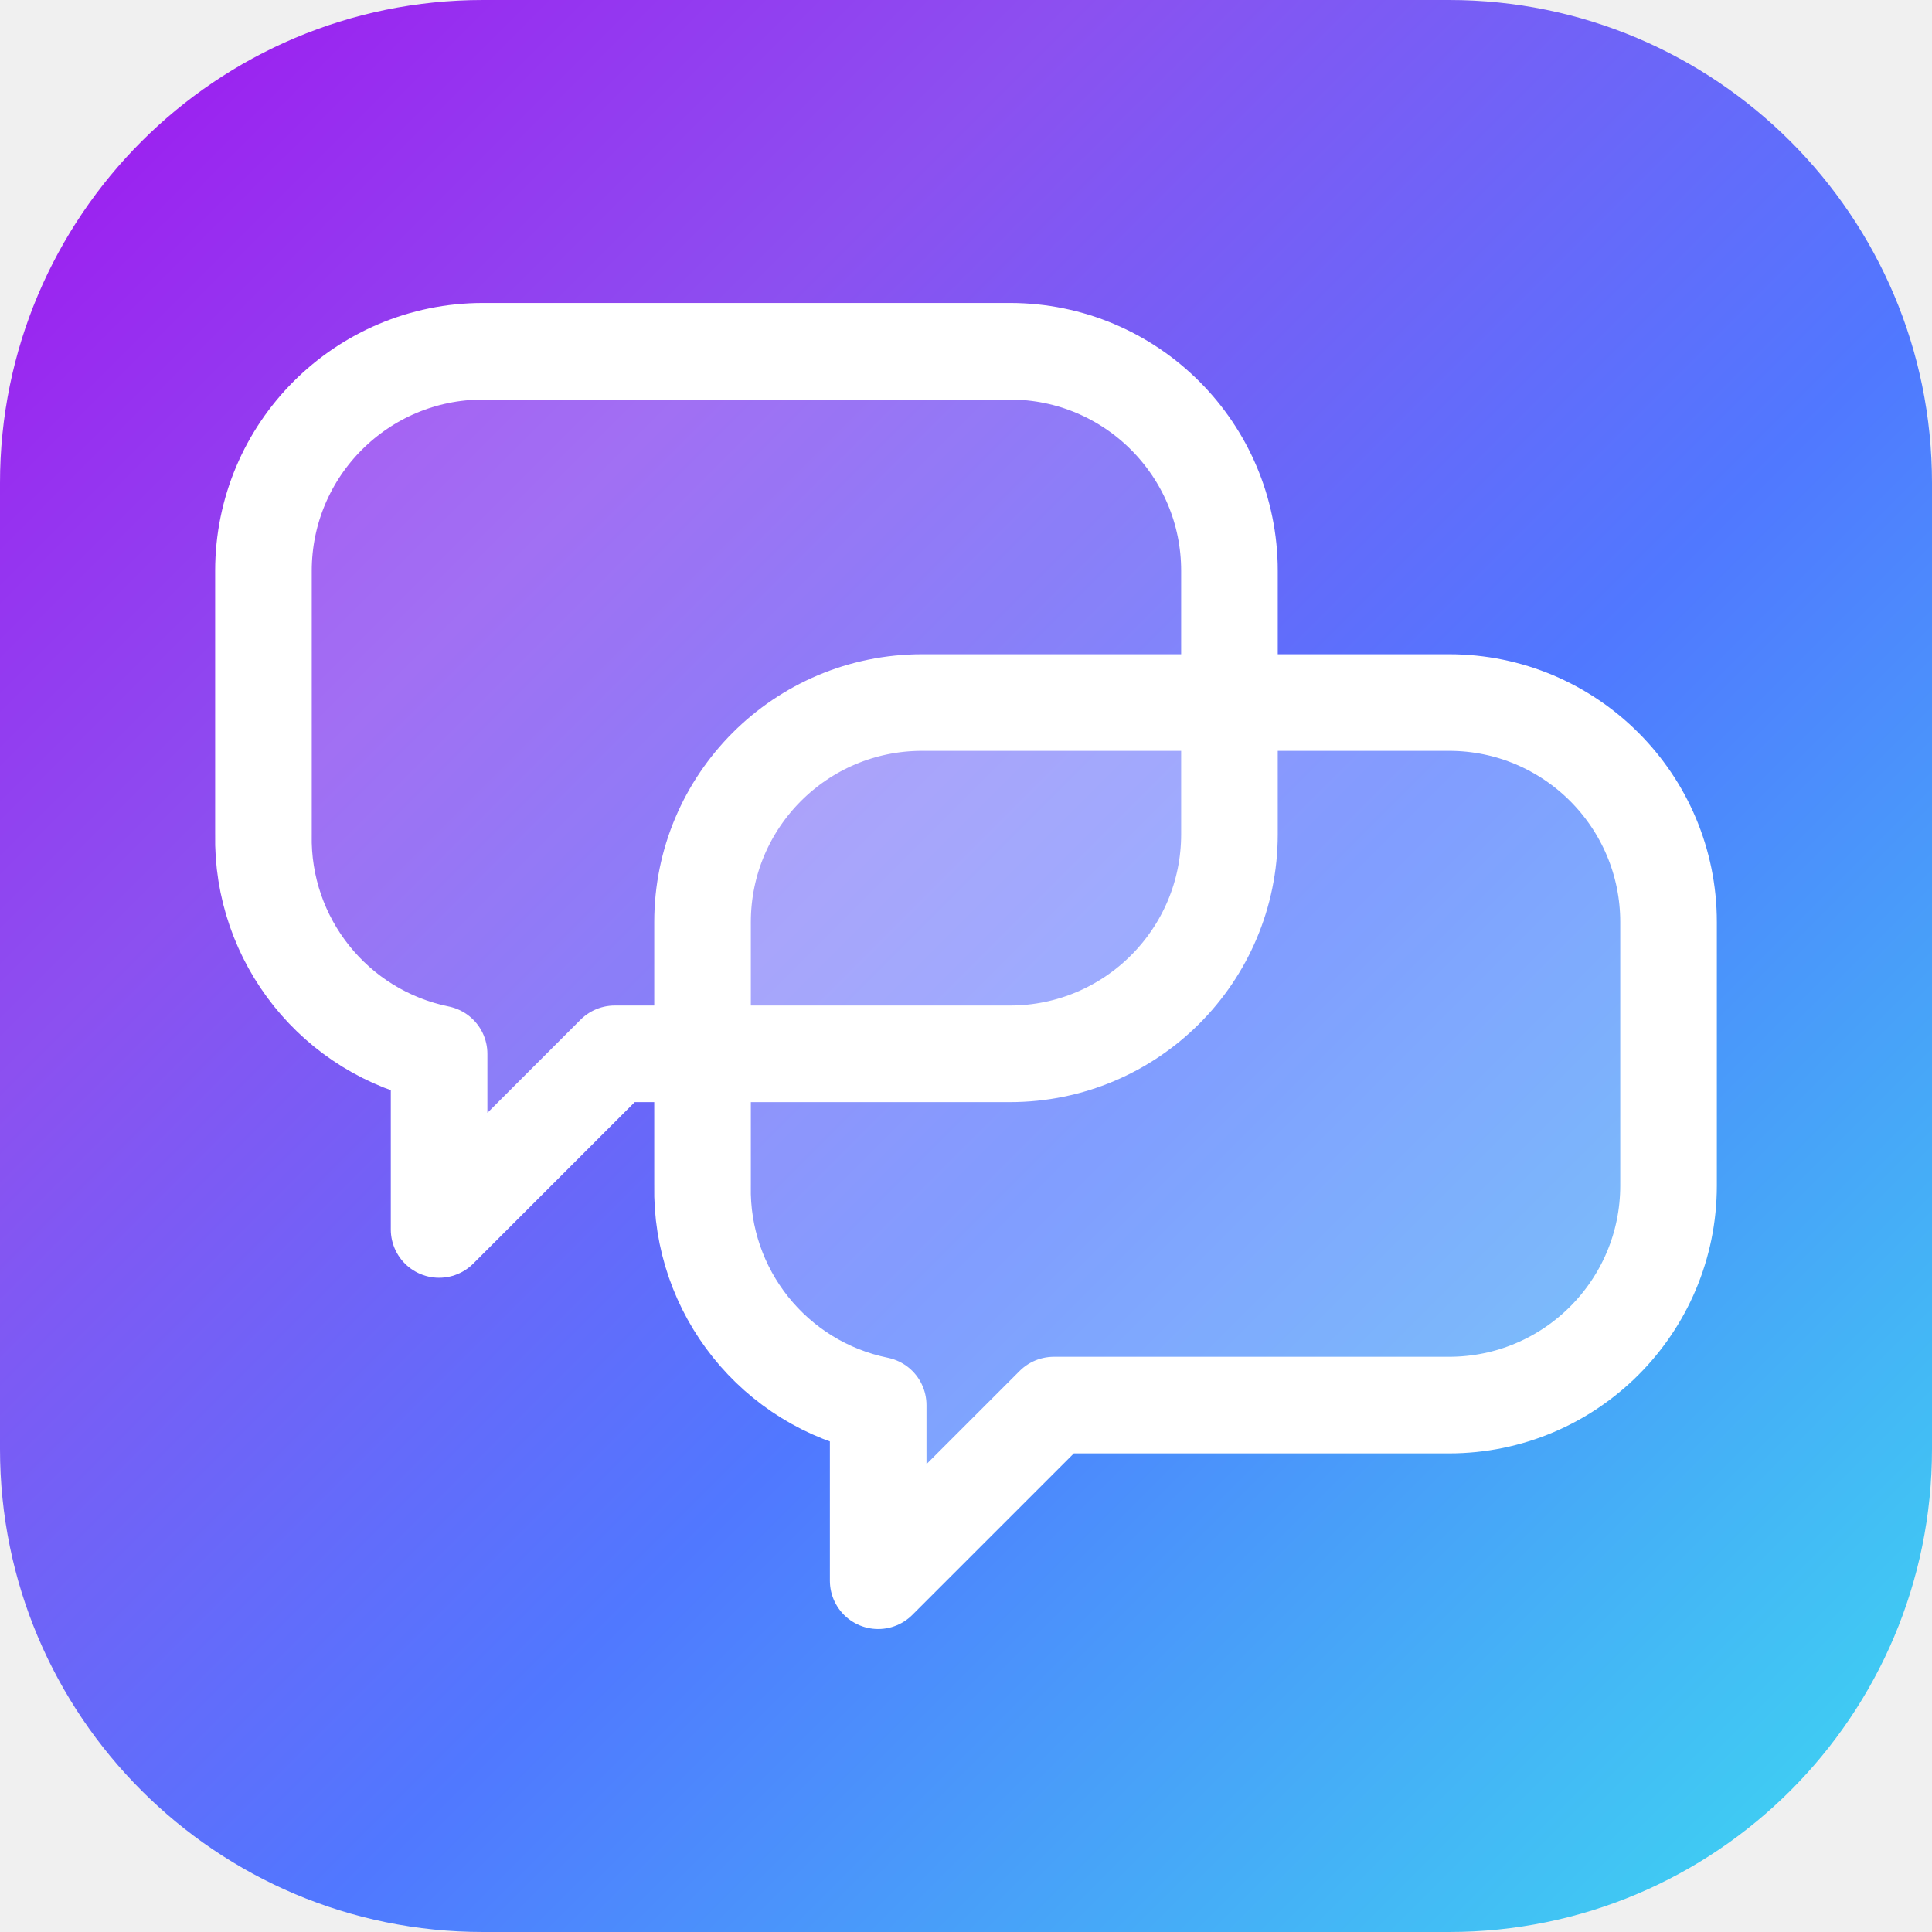
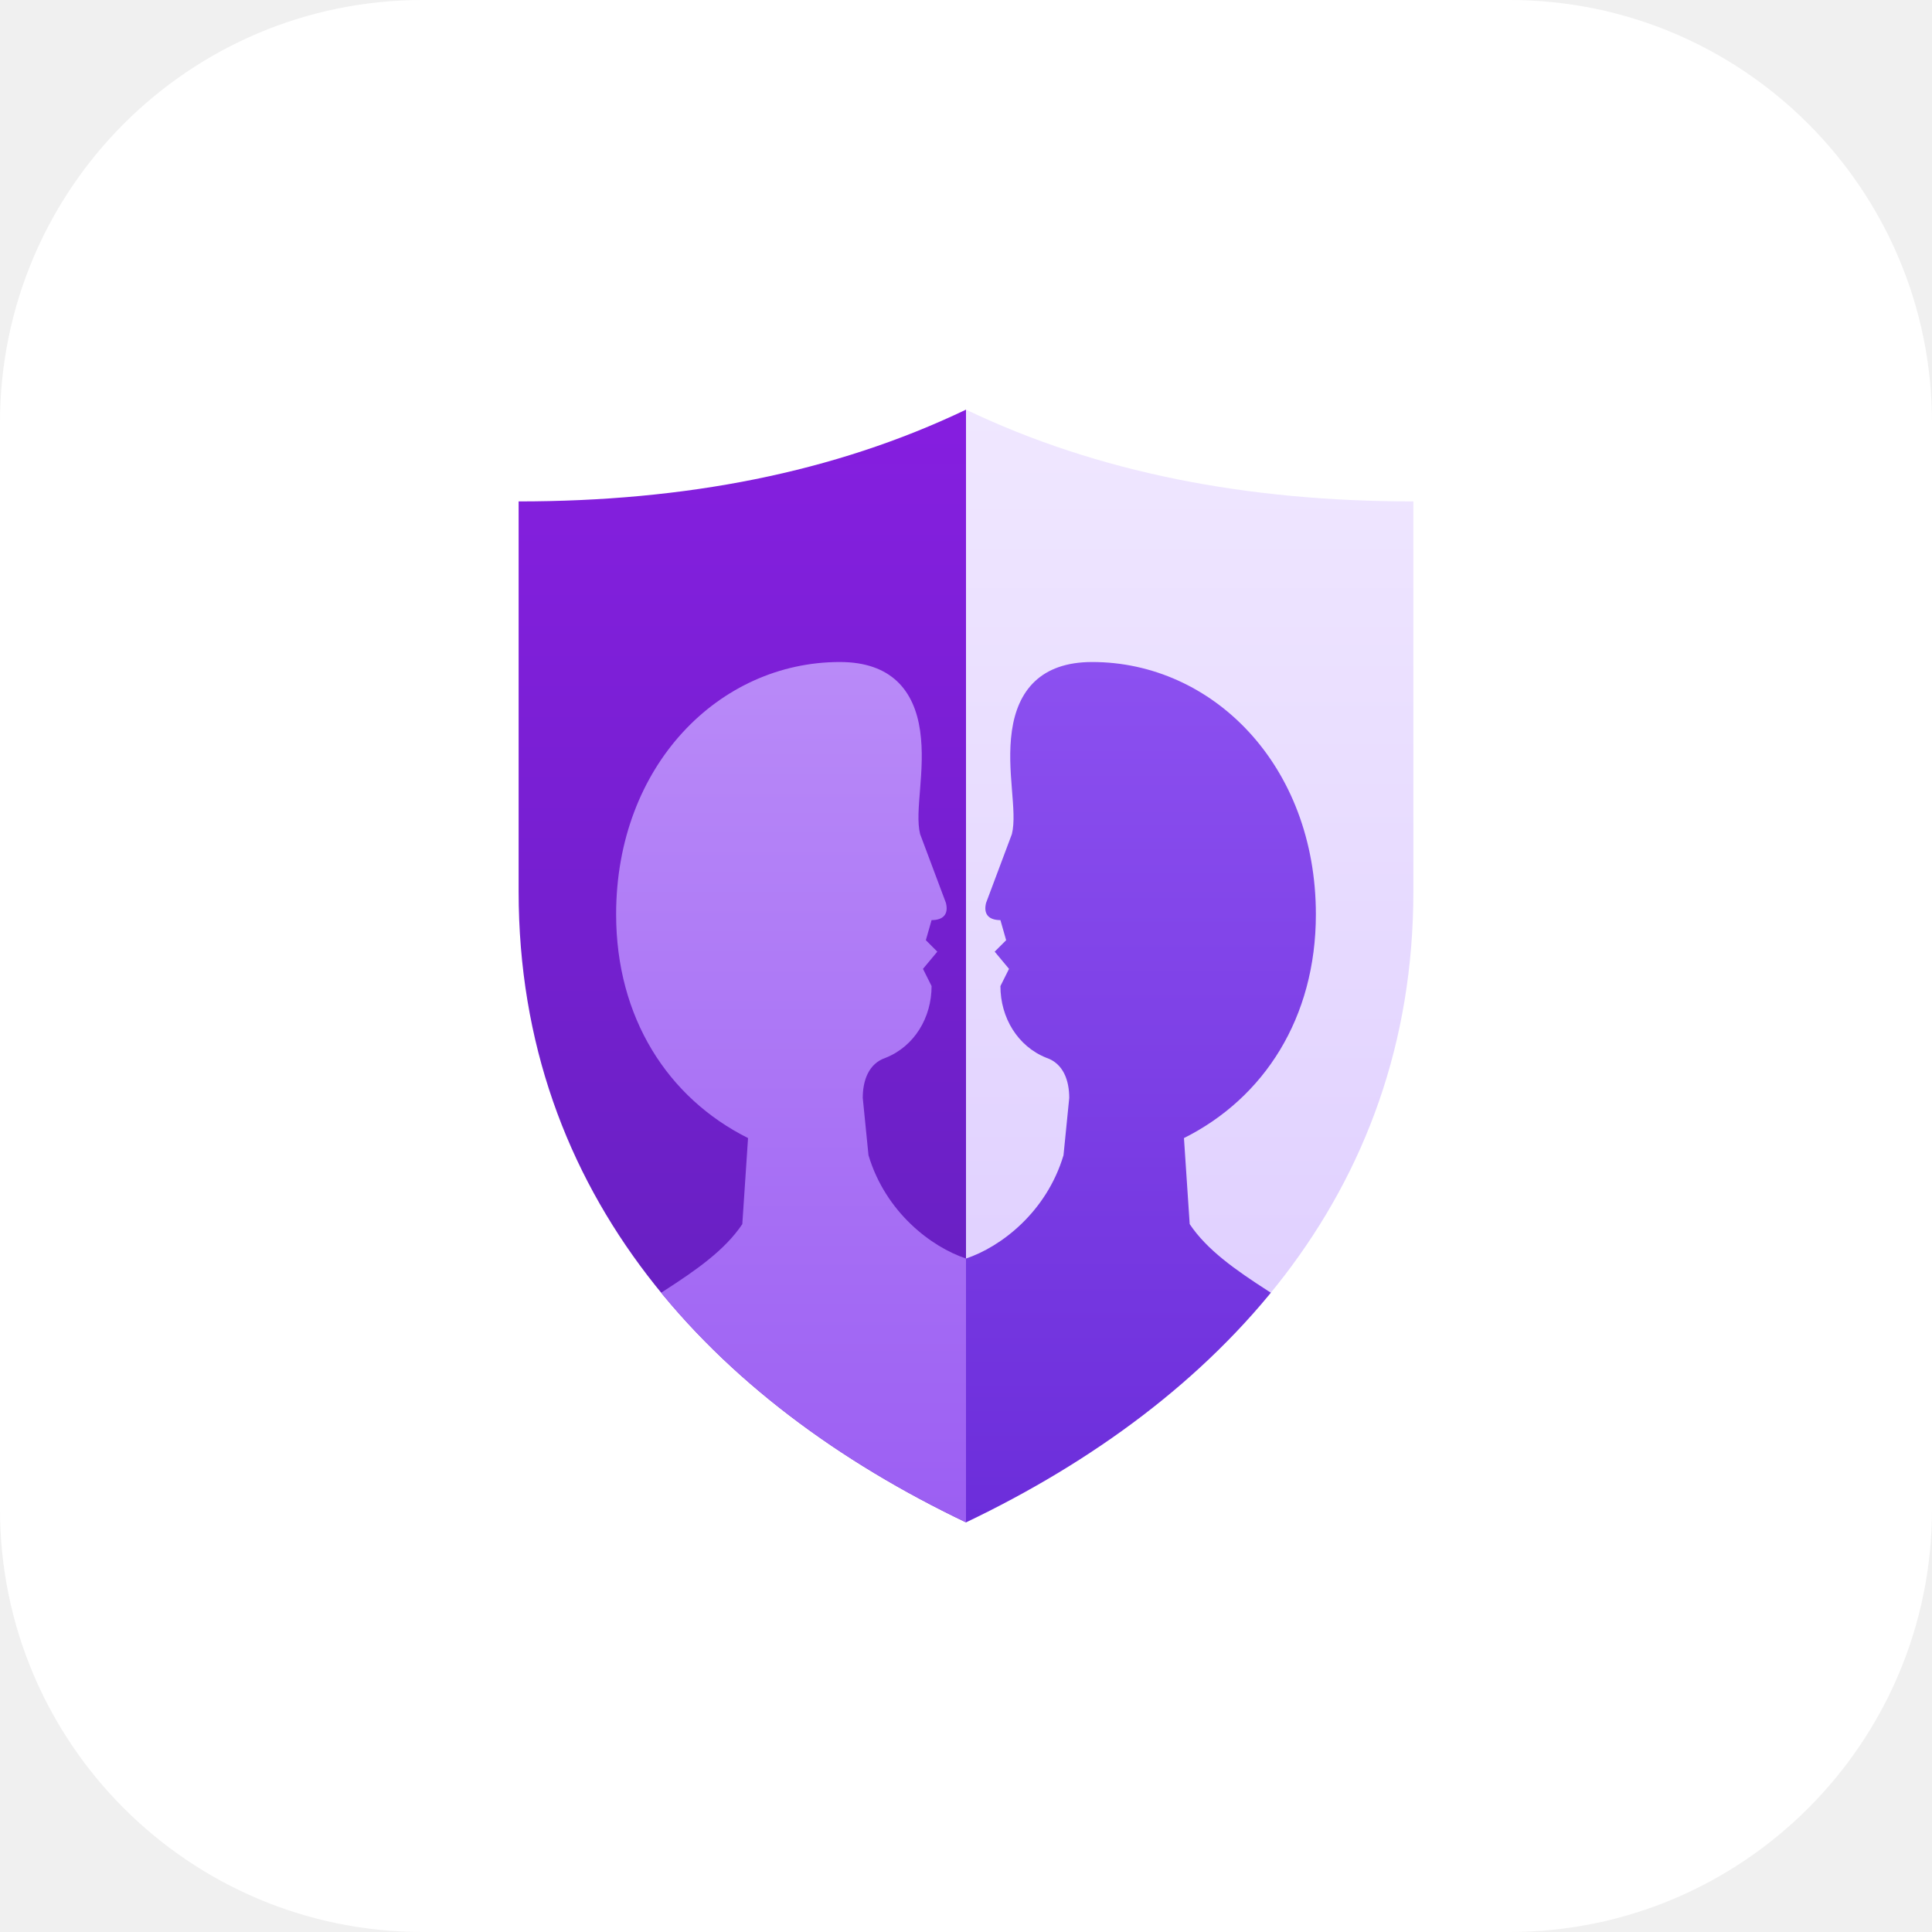
- <svg xmlns="http://www.w3.org/2000/svg" width="44" height="44" viewBox="0 0 44 44" fill="none">
+ <svg xmlns="http://www.w3.org/2000/svg" viewBox="0 0 512 512">
  <defs>
-     <linearGradient id="bondGradient" x1="0" y1="0" x2="44" y2="44" gradientUnits="userSpaceOnUse">
-       <stop offset="0%" stop-color="#a014f0" />
-       <stop offset="28%" stop-color="#8c50f0" />
-       <stop offset="58%" stop-color="#5078ff" />
-       <stop offset="100%" stop-color="#3cdcf0" />
+     <linearGradient id="bgDark" x1="0" y1="0" x2="0" y2="1">
+       <stop offset="0" stop-color="#8c1ee6" />
+       <stop offset="1" stop-color="#5b21b6" />
    </linearGradient>
+     <linearGradient id="bgLight" x1="0" y1="0" x2="0" y2="1">
+       <stop offset="0" stop-color="#f3ecff" />
+       <stop offset="1" stop-color="#d9c6ff" />
+     </linearGradient>
+     <linearGradient id="faceLight" x1="0" y1="0" x2="0" y2="1">
+       <stop offset="0" stop-color="#b98af8" />
+       <stop offset="1" stop-color="#9a5cf2" />
+     </linearGradient>
+     <linearGradient id="faceDark" x1="0" y1="0" x2="0" y2="1">
+       <stop offset="0" stop-color="#8c50f0" />
+       <stop offset="1" stop-color="#6a2bd9" />
+     </linearGradient>
+     <clipPath id="shield">
+       <path d="M256 64 C302 86 354 96 412 96 L412 232 C412 338 344 410 256 452 C168 410 100 338 100 232 L100 96 C158 96 210 86 256 64 Z" />
+     </clipPath>
+     <path id="head" d="M116 470 L116 396 C138 376 166 366 178 348 L180 318 C152 304 134 276 134 240 C134 188 170 152 212 152 C230 152 238 162 240 176 C242 190 238 204 240 212 L249 236 C250 240 248 242 244 242 L242 249 L246 253 L241 259 L244 265 C244 276 238 286 228 290 C222 292 220 298 220 304 L222 324 C228 344 244 356 256 360 L256 470 Z" />
  </defs>
-   <rect width="44" height="44" rx="11" fill="url(#bondGradient)" />
-   <path d="M 6 13 a5 5 0 0 1 5 -5 h12 a5 5 0 0 1 5 5 v6 a5 5 0 0 1 -5 5 h-9 l-4 4 v-4 a5 5 0 0 1 -4 -5 z" fill="rgba(255,255,255,0.18)" stroke="white" stroke-width="2.2" stroke-linejoin="round" />
-   <path d="M 16 21 a5 5 0 0 1 5 -5 h12 a5 5 0 0 1 5 5 v6 a5 5 0 0 1 -5 5 h-9 l-4 4 v-4 a5 5 0 0 1 -4 -5 z" fill="rgba(255,255,255,0.28)" stroke="white" stroke-width="2.2" stroke-linejoin="round" />
+   <rect width="512" height="512" rx="112" fill="#ffffff" />
+   <g transform="translate(256 256) scale(0.76) translate(-256 -258)">
+     <g clip-path="url(#shield)">
+       <rect x="0" y="0" width="256" height="512" fill="url(#bgDark)" />
+       <rect x="256" y="0" width="256" height="512" fill="url(#bgLight)" />
+       <use href="#head" fill="url(#faceLight)" />
+       <use href="#head" fill="url(#faceDark)" transform="translate(512 0) scale(-1 1)" />
+     </g>
+   </g>
</svg>
